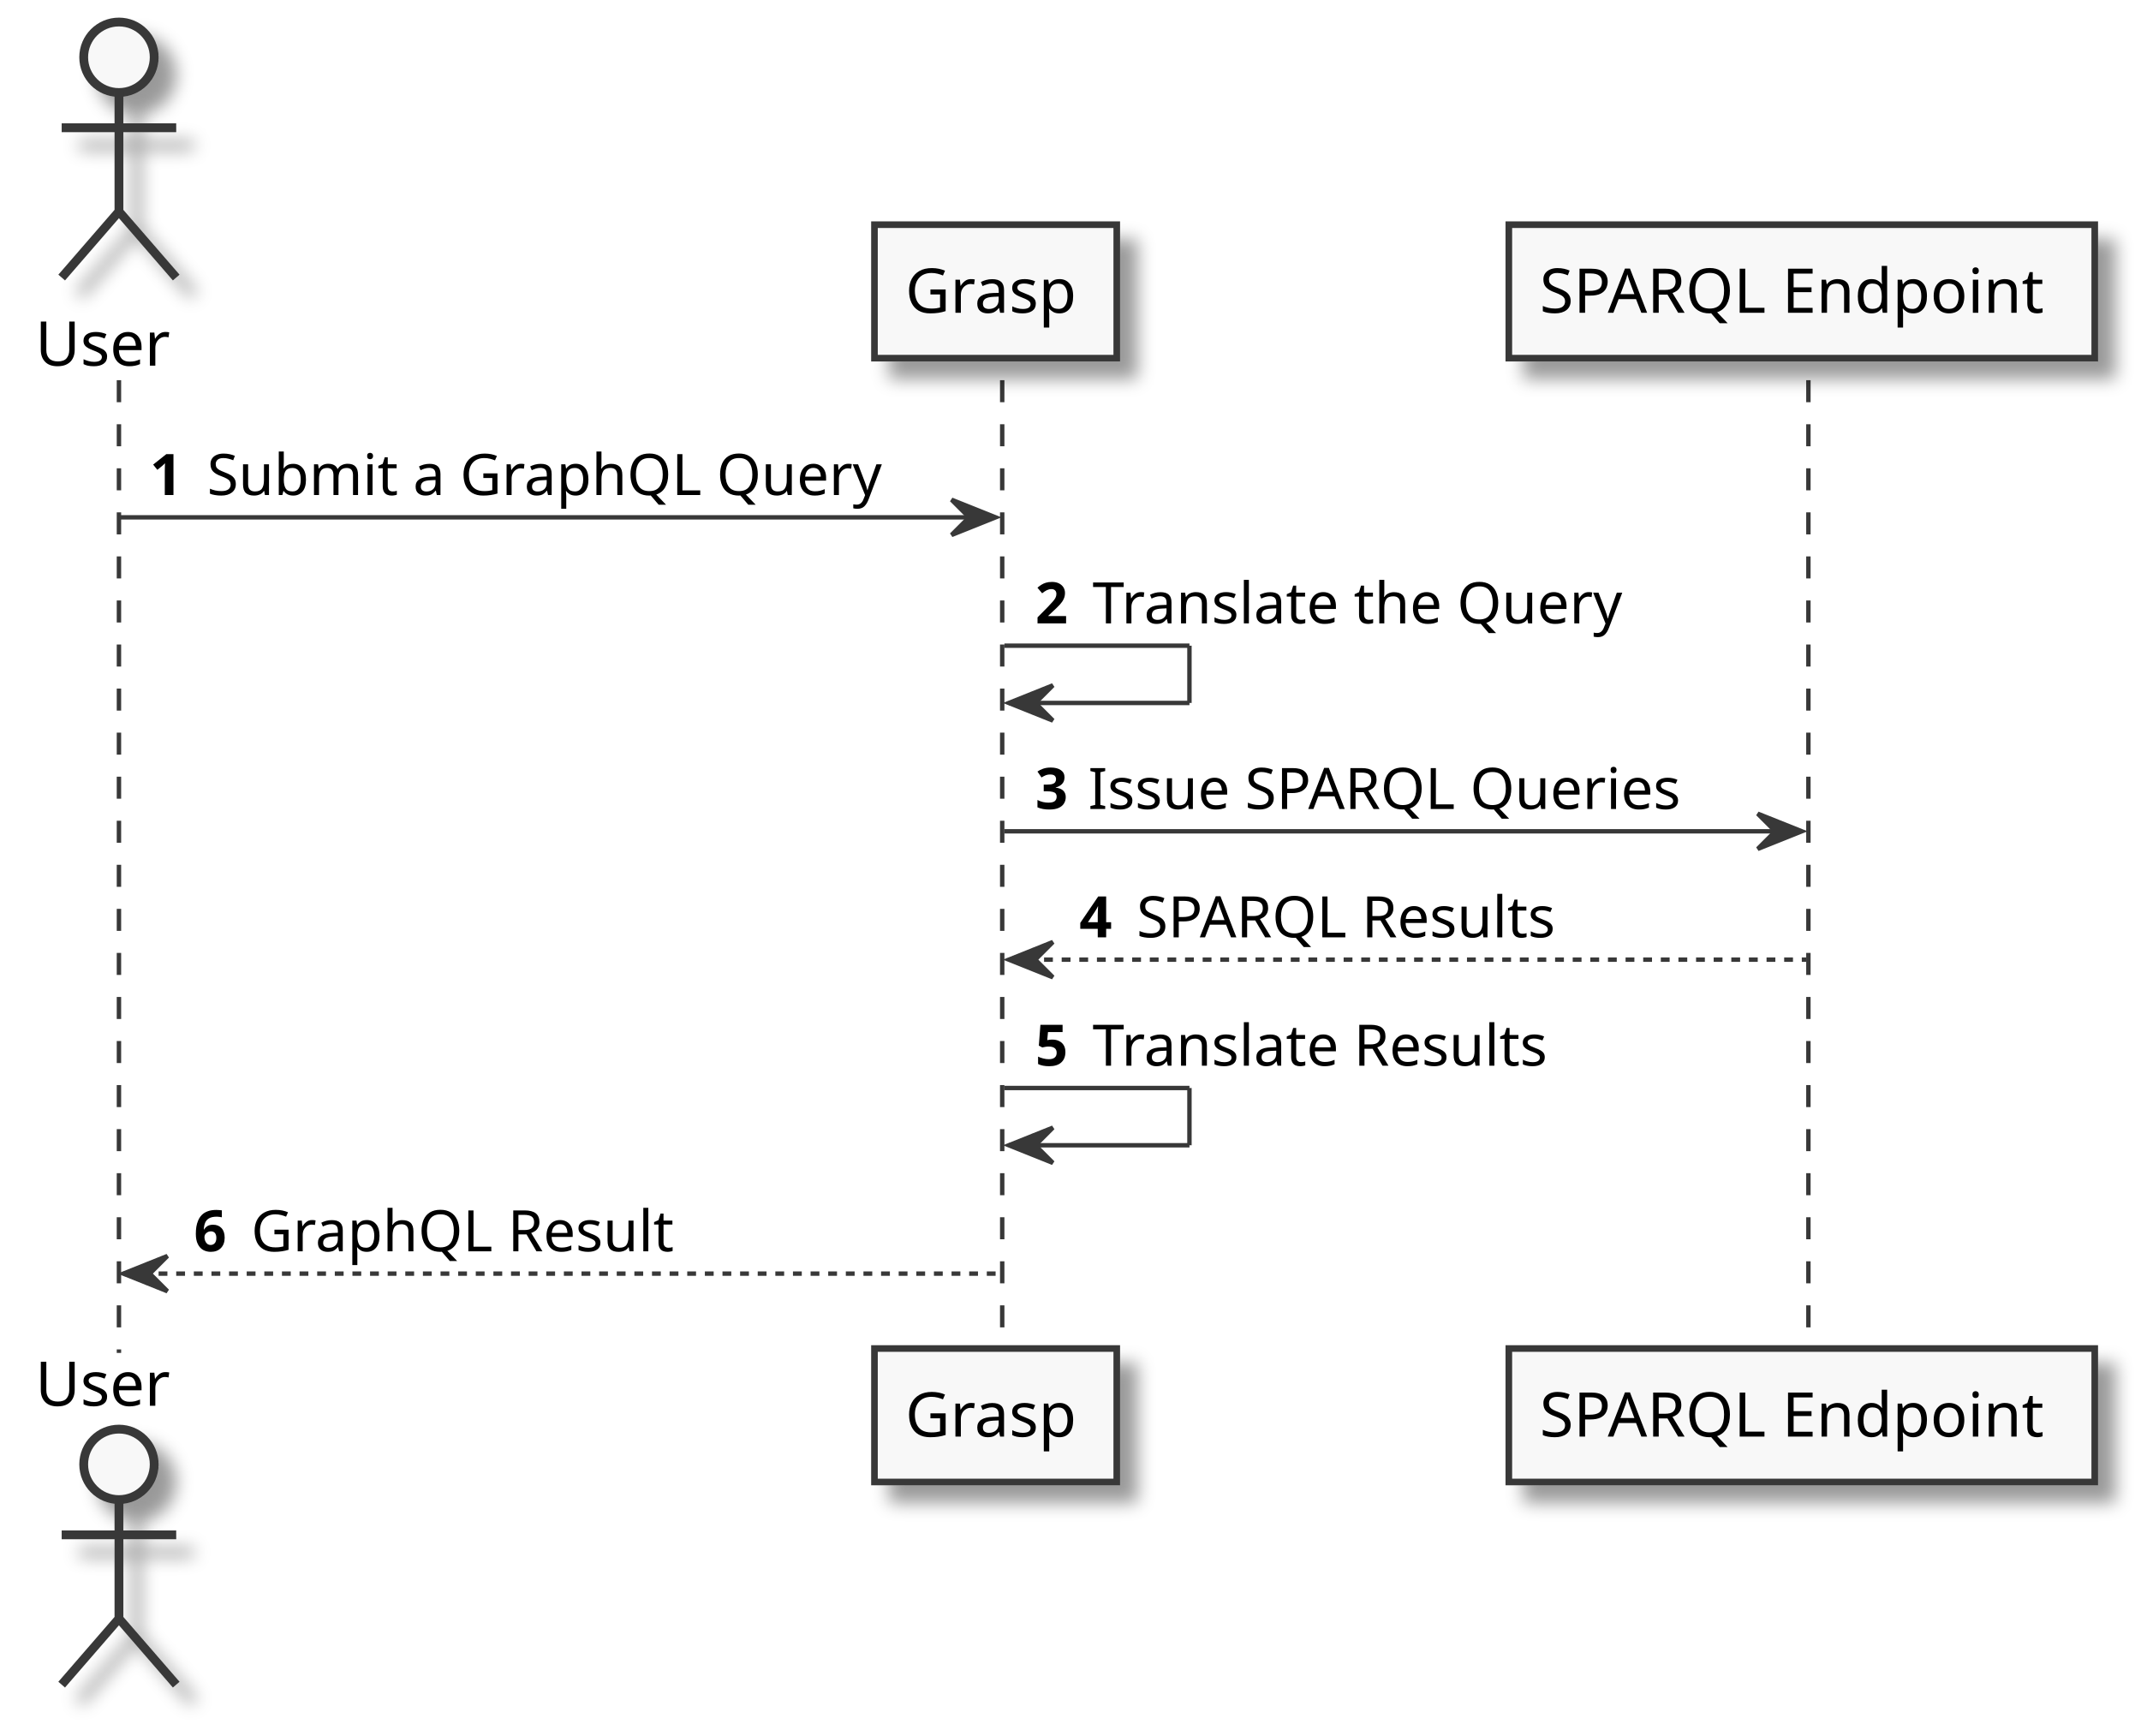
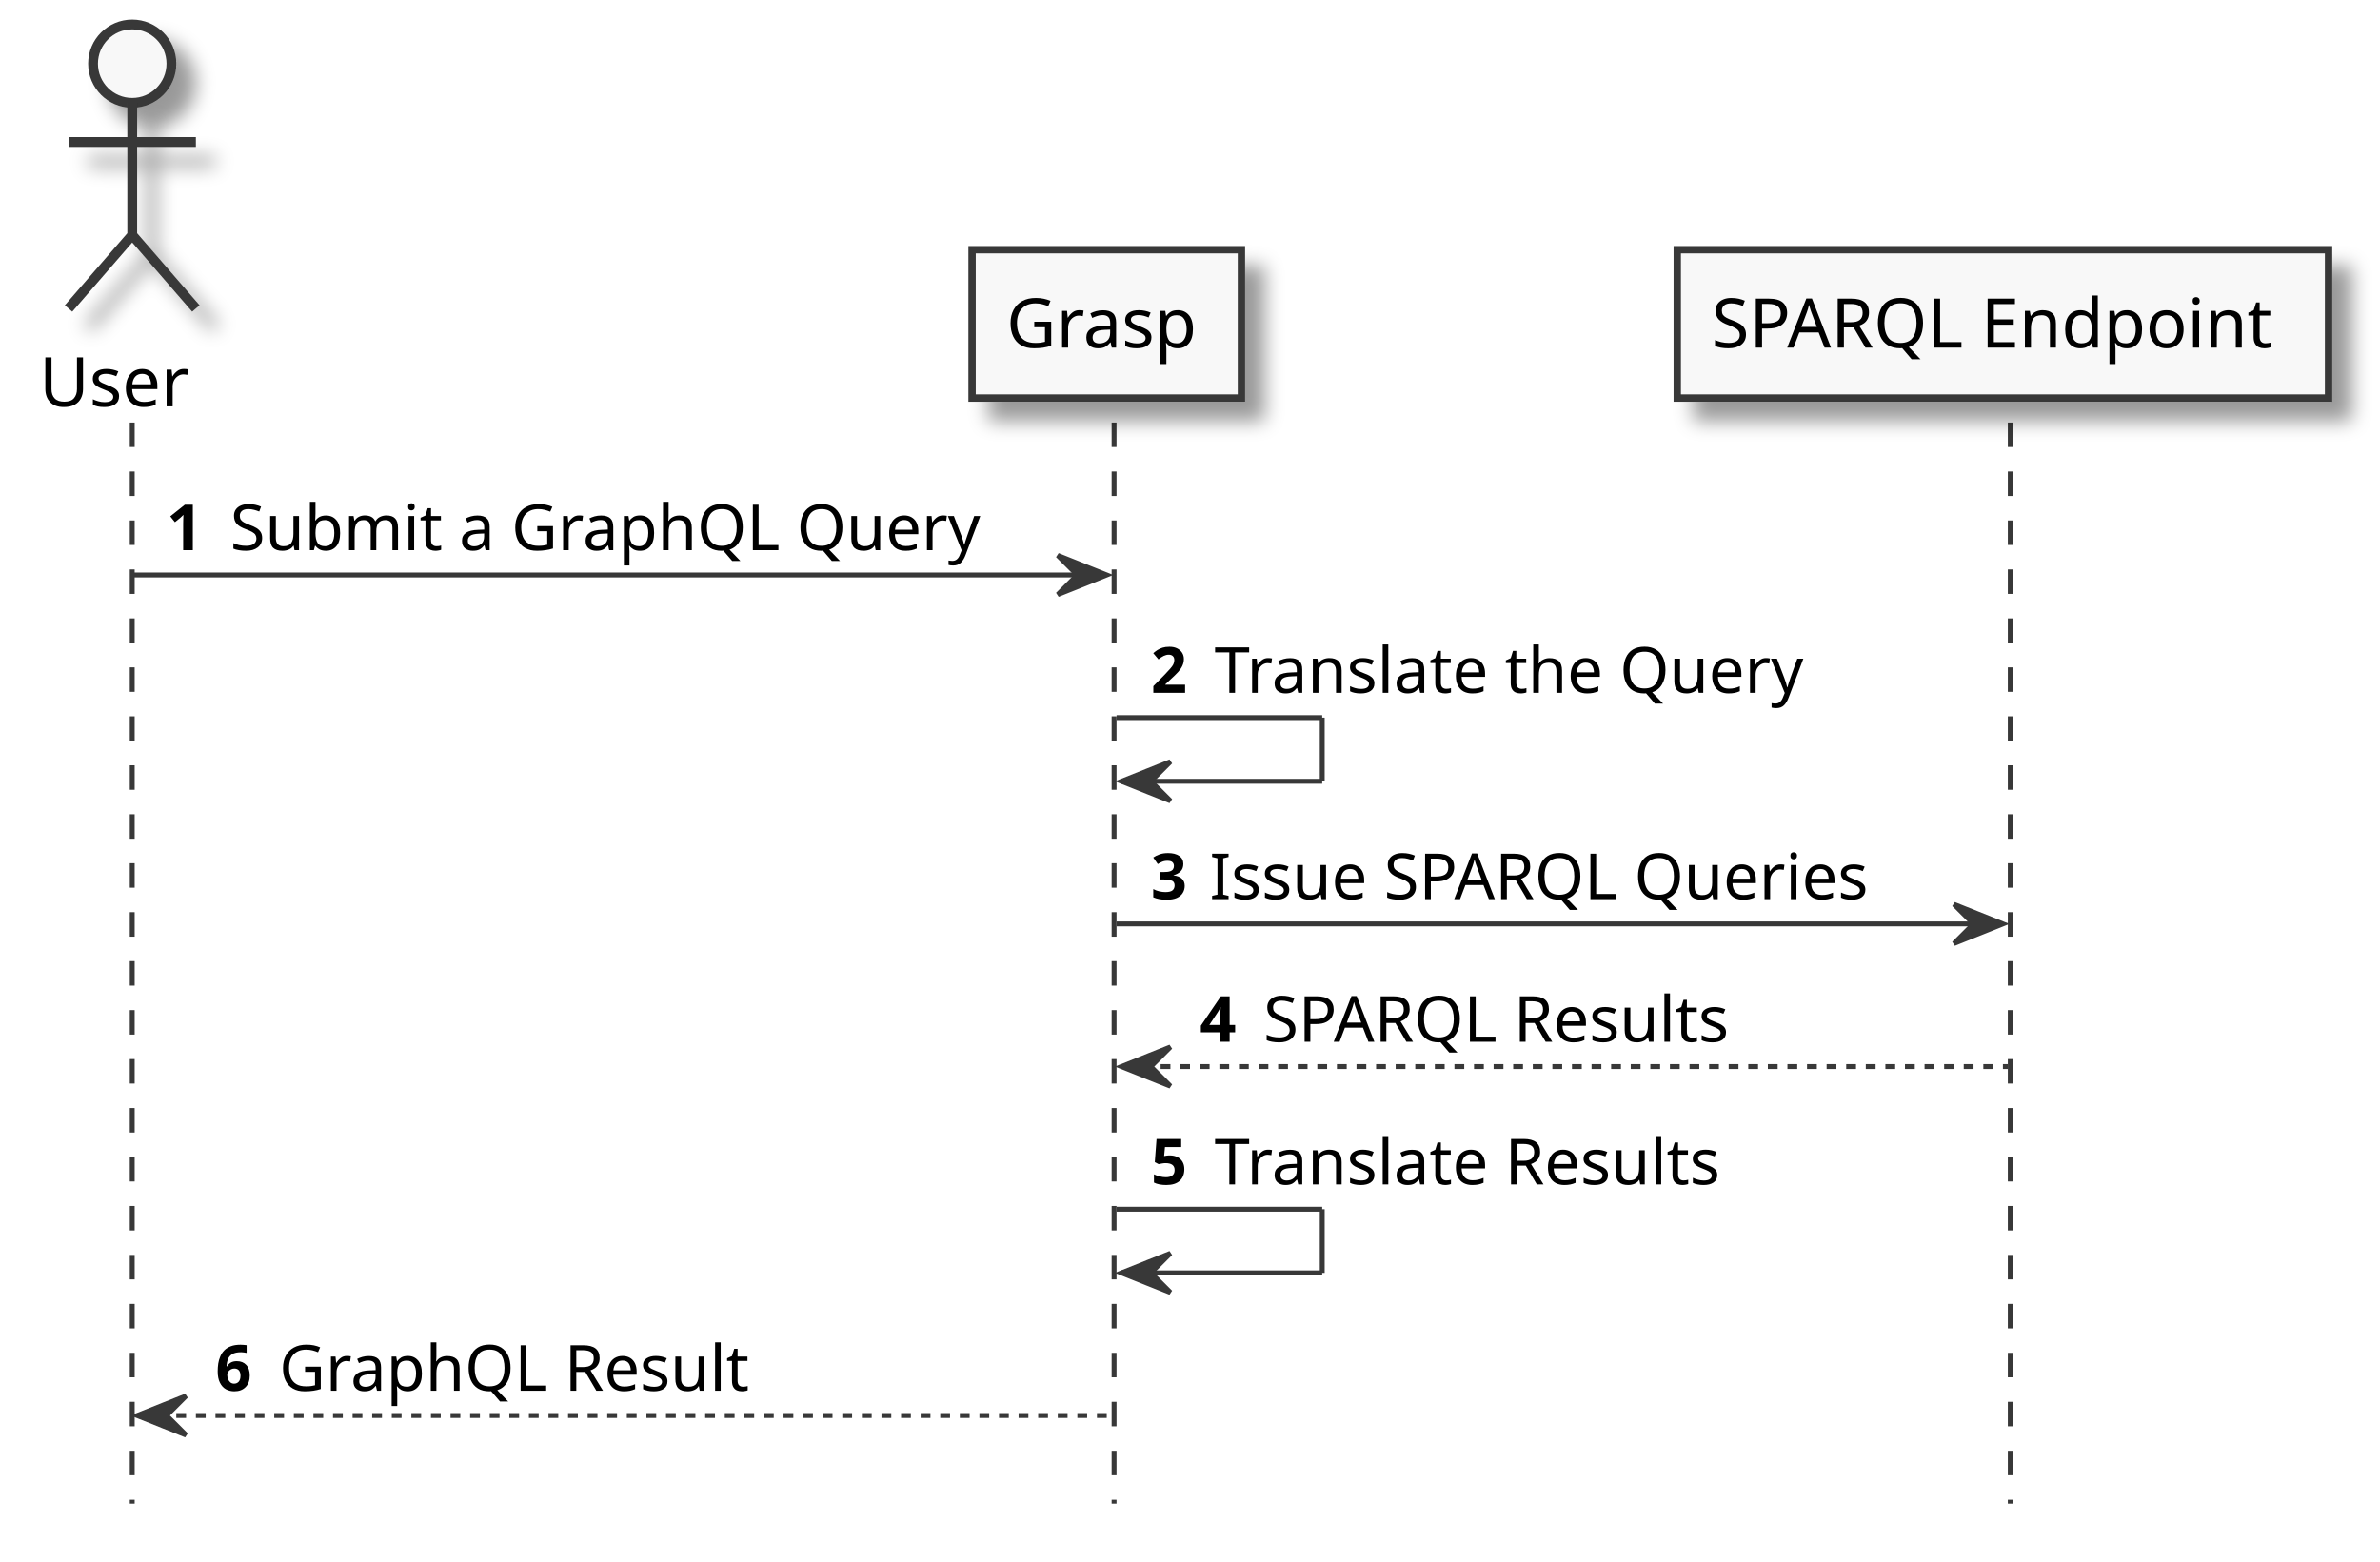
- <svg xmlns="http://www.w3.org/2000/svg" contentScriptType="application/ecmascript" contentStyleType="text/css" height="394px" preserveAspectRatio="none" style="width:486px;height:394px;" version="1.1" viewBox="0 0 486 394" width="486px" zoomAndPan="magnify">
+ <svg xmlns="http://www.w3.org/2000/svg" contentScriptType="application/ecmascript" contentStyleType="text/css" height="319px" preserveAspectRatio="none" style="width:486px;height:319px;" version="1.1" viewBox="0 0 486 319" width="486px" zoomAndPan="magnify">
  <defs>
-     <filter height="300%" id="f1gnq266ssch98" width="300%" x="-1" y="-1">
+     <filter height="300%" id="f18fta0eeljhx9" width="300%" x="-1" y="-1">
      <feGaussianBlur result="blurOut" stdDeviation="2.0" />
      <feColorMatrix in="blurOut" result="blurOut2" type="matrix" values="0 0 0 0 0 0 0 0 0 0 0 0 0 0 0 0 0 0 .4 0" />
      <feOffset dx="4.0" dy="4.0" in="blurOut2" result="blurOut3" />
      <feBlend in="SourceGraphic" in2="blurOut3" mode="normal" />
    </filter>
  </defs>
  <g>
    <line style="stroke: #383838; stroke-width: 1.0; stroke-dasharray: 5.0,5.0;" x1="27" x2="27" y1="86.297" y2="307.094" />
    <line style="stroke: #383838; stroke-width: 1.0; stroke-dasharray: 5.0,5.0;" x1="227.5" x2="227.5" y1="86.297" y2="307.094" />
    <line style="stroke: #383838; stroke-width: 1.0; stroke-dasharray: 5.0,5.0;" x1="410.5" x2="410.5" y1="86.297" y2="307.094" />
    <text fill="#000000" font-family="sans-serif" font-size="14" lengthAdjust="spacingAndGlyphs" textLength="32" x="8" y="82.995">User</text>
-     <ellipse cx="27" cy="13" fill="#F8F8F8" filter="url(#f1gnq266ssch98)" rx="8" ry="8" style="stroke: #383838; stroke-width: 2.0;" />
-     <path d="M27,21 L27,48 M14,29 L40,29 M27,48 L14,63 M27,48 L40,63 " fill="none" filter="url(#f1gnq266ssch98)" style="stroke: #383838; stroke-width: 2.0;" />
-     <text fill="#000000" font-family="sans-serif" font-size="14" lengthAdjust="spacingAndGlyphs" textLength="32" x="8" y="319.089">User</text>
-     <ellipse cx="27" cy="332.391" fill="#F8F8F8" filter="url(#f1gnq266ssch98)" rx="8" ry="8" style="stroke: #383838; stroke-width: 2.0;" />
-     <path d="M27,340.391 L27,367.391 M14,348.391 L40,348.391 M27,367.391 L14,382.391 M27,367.391 L40,382.391 " fill="none" filter="url(#f1gnq266ssch98)" style="stroke: #383838; stroke-width: 2.0;" />
-     <rect fill="#F8F8F8" filter="url(#f1gnq266ssch98)" height="30.297" style="stroke: #383838; stroke-width: 1.5;" width="55" x="198.5" y="51" />
+     <ellipse cx="27" cy="13" fill="#F8F8F8" filter="url(#f18fta0eeljhx9)" rx="8" ry="8" style="stroke: #383838; stroke-width: 2.0;" />
+     <path d="M27,21 L27,48 M14,29 L40,29 M27,48 L14,63 M27,48 L40,63 " fill="none" filter="url(#f18fta0eeljhx9)" style="stroke: #383838; stroke-width: 2.0;" />
+     <rect fill="#F8F8F8" filter="url(#f18fta0eeljhx9)" height="30.297" style="stroke: #383838; stroke-width: 1.5;" width="55" x="198.5" y="51" />
    <text fill="#000000" font-family="sans-serif" font-size="14" lengthAdjust="spacingAndGlyphs" textLength="41" x="205.5" y="70.995">Grasp</text>
-     <rect fill="#F8F8F8" filter="url(#f1gnq266ssch98)" height="30.297" style="stroke: #383838; stroke-width: 1.5;" width="55" x="198.5" y="306.094" />
-     <text fill="#000000" font-family="sans-serif" font-size="14" lengthAdjust="spacingAndGlyphs" textLength="41" x="205.5" y="326.089">Grasp</text>
-     <rect fill="#F8F8F8" filter="url(#f1gnq266ssch98)" height="30.297" style="stroke: #383838; stroke-width: 1.5;" width="133" x="342.5" y="51" />
+     <rect fill="#F8F8F8" filter="url(#f18fta0eeljhx9)" height="30.297" style="stroke: #383838; stroke-width: 1.5;" width="133" x="342.5" y="51" />
    <text fill="#000000" font-family="sans-serif" font-size="14" lengthAdjust="spacingAndGlyphs" textLength="119" x="349.5" y="70.995">SPARQL Endpoint</text>
-     <rect fill="#F8F8F8" filter="url(#f1gnq266ssch98)" height="30.297" style="stroke: #383838; stroke-width: 1.5;" width="133" x="342.5" y="306.094" />
-     <text fill="#000000" font-family="sans-serif" font-size="14" lengthAdjust="spacingAndGlyphs" textLength="119" x="349.5" y="326.089">SPARQL Endpoint</text>
    <polygon fill="#383838" points="216,113.43,226,117.43,216,121.43,220,117.43" style="stroke: #383838; stroke-width: 1.0;" />
    <line style="stroke: #383838; stroke-width: 1.0;" x1="27" x2="222" y1="117.43" y2="117.43" />
    <text fill="#000000" font-family="sans-serif" font-size="13" font-weight="bold" lengthAdjust="spacingAndGlyphs" textLength="9" x="34" y="112.364">1</text>
    <text fill="#000000" font-family="sans-serif" font-size="13" lengthAdjust="spacingAndGlyphs" textLength="164" x="47" y="112.364">Submit a GraphQL Query</text>
    <line style="stroke: #383838; stroke-width: 1.0;" x1="228" x2="270" y1="146.562" y2="146.562" />
    <line style="stroke: #383838; stroke-width: 1.0;" x1="270" x2="270" y1="146.562" y2="159.562" />
    <line style="stroke: #383838; stroke-width: 1.0;" x1="229" x2="270" y1="159.562" y2="159.562" />
    <polygon fill="#383838" points="239,155.562,229,159.562,239,163.562,235,159.562" style="stroke: #383838; stroke-width: 1.0;" />
    <text fill="#000000" font-family="sans-serif" font-size="13" font-weight="bold" lengthAdjust="spacingAndGlyphs" textLength="9" x="235" y="141.497">2</text>
    <text fill="#000000" font-family="sans-serif" font-size="13" lengthAdjust="spacingAndGlyphs" textLength="132" x="248" y="141.497">Translate the Query</text>
    <polygon fill="#383838" points="399,184.695,409,188.695,399,192.695,403,188.695" style="stroke: #383838; stroke-width: 1.0;" />
    <line style="stroke: #383838; stroke-width: 1.0;" x1="228" x2="405" y1="188.695" y2="188.695" />
    <text fill="#000000" font-family="sans-serif" font-size="13" font-weight="bold" lengthAdjust="spacingAndGlyphs" textLength="8" x="235" y="183.629">3</text>
    <text fill="#000000" font-family="sans-serif" font-size="13" lengthAdjust="spacingAndGlyphs" textLength="147" x="247" y="183.629">Issue SPARQL Queries</text>
    <polygon fill="#383838" points="239,213.828,229,217.828,239,221.828,235,217.828" style="stroke: #383838; stroke-width: 1.0;" />
    <line style="stroke: #383838; stroke-width: 1.0; stroke-dasharray: 2.0,2.0;" x1="233" x2="410" y1="217.828" y2="217.828" />
    <text fill="#000000" font-family="sans-serif" font-size="13" font-weight="bold" lengthAdjust="spacingAndGlyphs" textLength="9" x="245" y="212.762">4</text>
    <text fill="#000000" font-family="sans-serif" font-size="13" lengthAdjust="spacingAndGlyphs" textLength="105" x="258" y="212.762">SPARQL Results</text>
    <line style="stroke: #383838; stroke-width: 1.0;" x1="228" x2="270" y1="246.961" y2="246.961" />
    <line style="stroke: #383838; stroke-width: 1.0;" x1="270" x2="270" y1="246.961" y2="259.961" />
    <line style="stroke: #383838; stroke-width: 1.0;" x1="229" x2="270" y1="259.961" y2="259.961" />
    <polygon fill="#383838" points="239,255.961,229,259.961,239,263.961,235,259.961" style="stroke: #383838; stroke-width: 1.0;" />
    <text fill="#000000" font-family="sans-serif" font-size="13" font-weight="bold" lengthAdjust="spacingAndGlyphs" textLength="9" x="235" y="241.895">5</text>
    <text fill="#000000" font-family="sans-serif" font-size="13" lengthAdjust="spacingAndGlyphs" textLength="113" x="248" y="241.895">Translate Results</text>
    <polygon fill="#383838" points="38,285.094,28,289.094,38,293.094,34,289.094" style="stroke: #383838; stroke-width: 1.0;" />
    <line style="stroke: #383838; stroke-width: 1.0; stroke-dasharray: 2.0,2.0;" x1="32" x2="227" y1="289.094" y2="289.094" />
    <text fill="#000000" font-family="sans-serif" font-size="13" font-weight="bold" lengthAdjust="spacingAndGlyphs" textLength="9" x="44" y="284.028">6</text>
    <text fill="#000000" font-family="sans-serif" font-size="13" lengthAdjust="spacingAndGlyphs" textLength="102" x="57" y="284.028">GraphQL Result</text>
  </g>
</svg>
